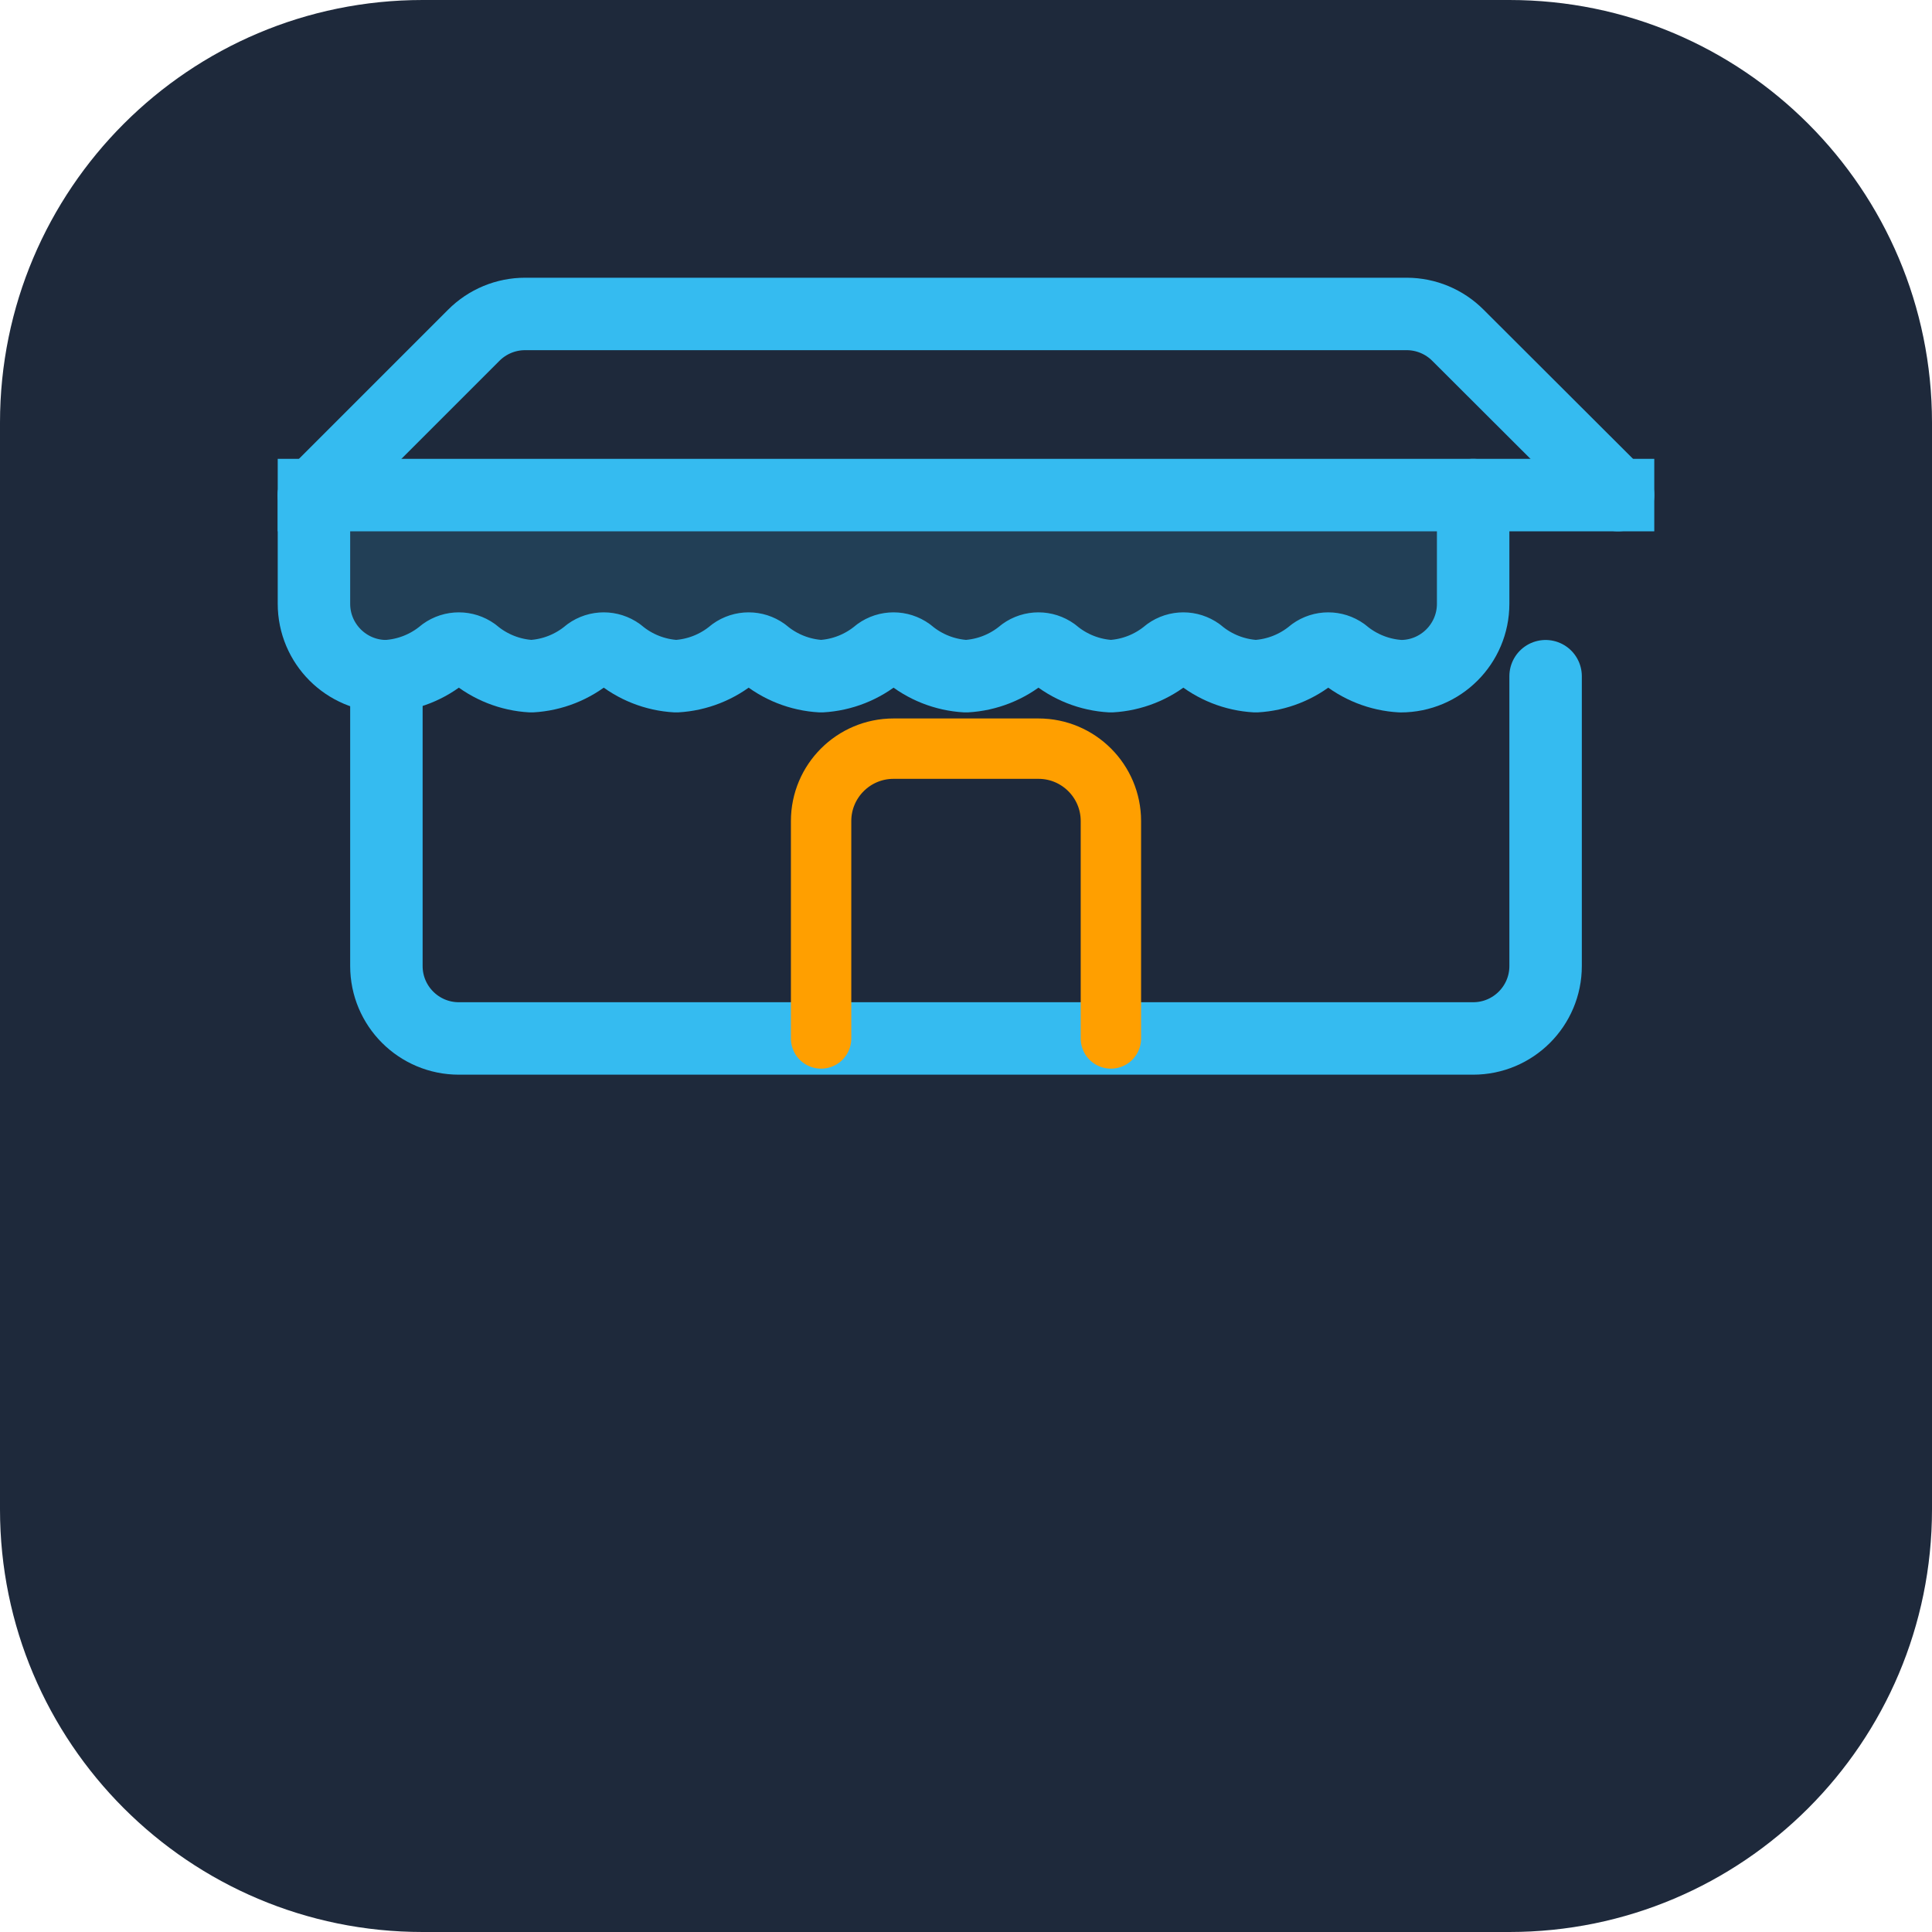
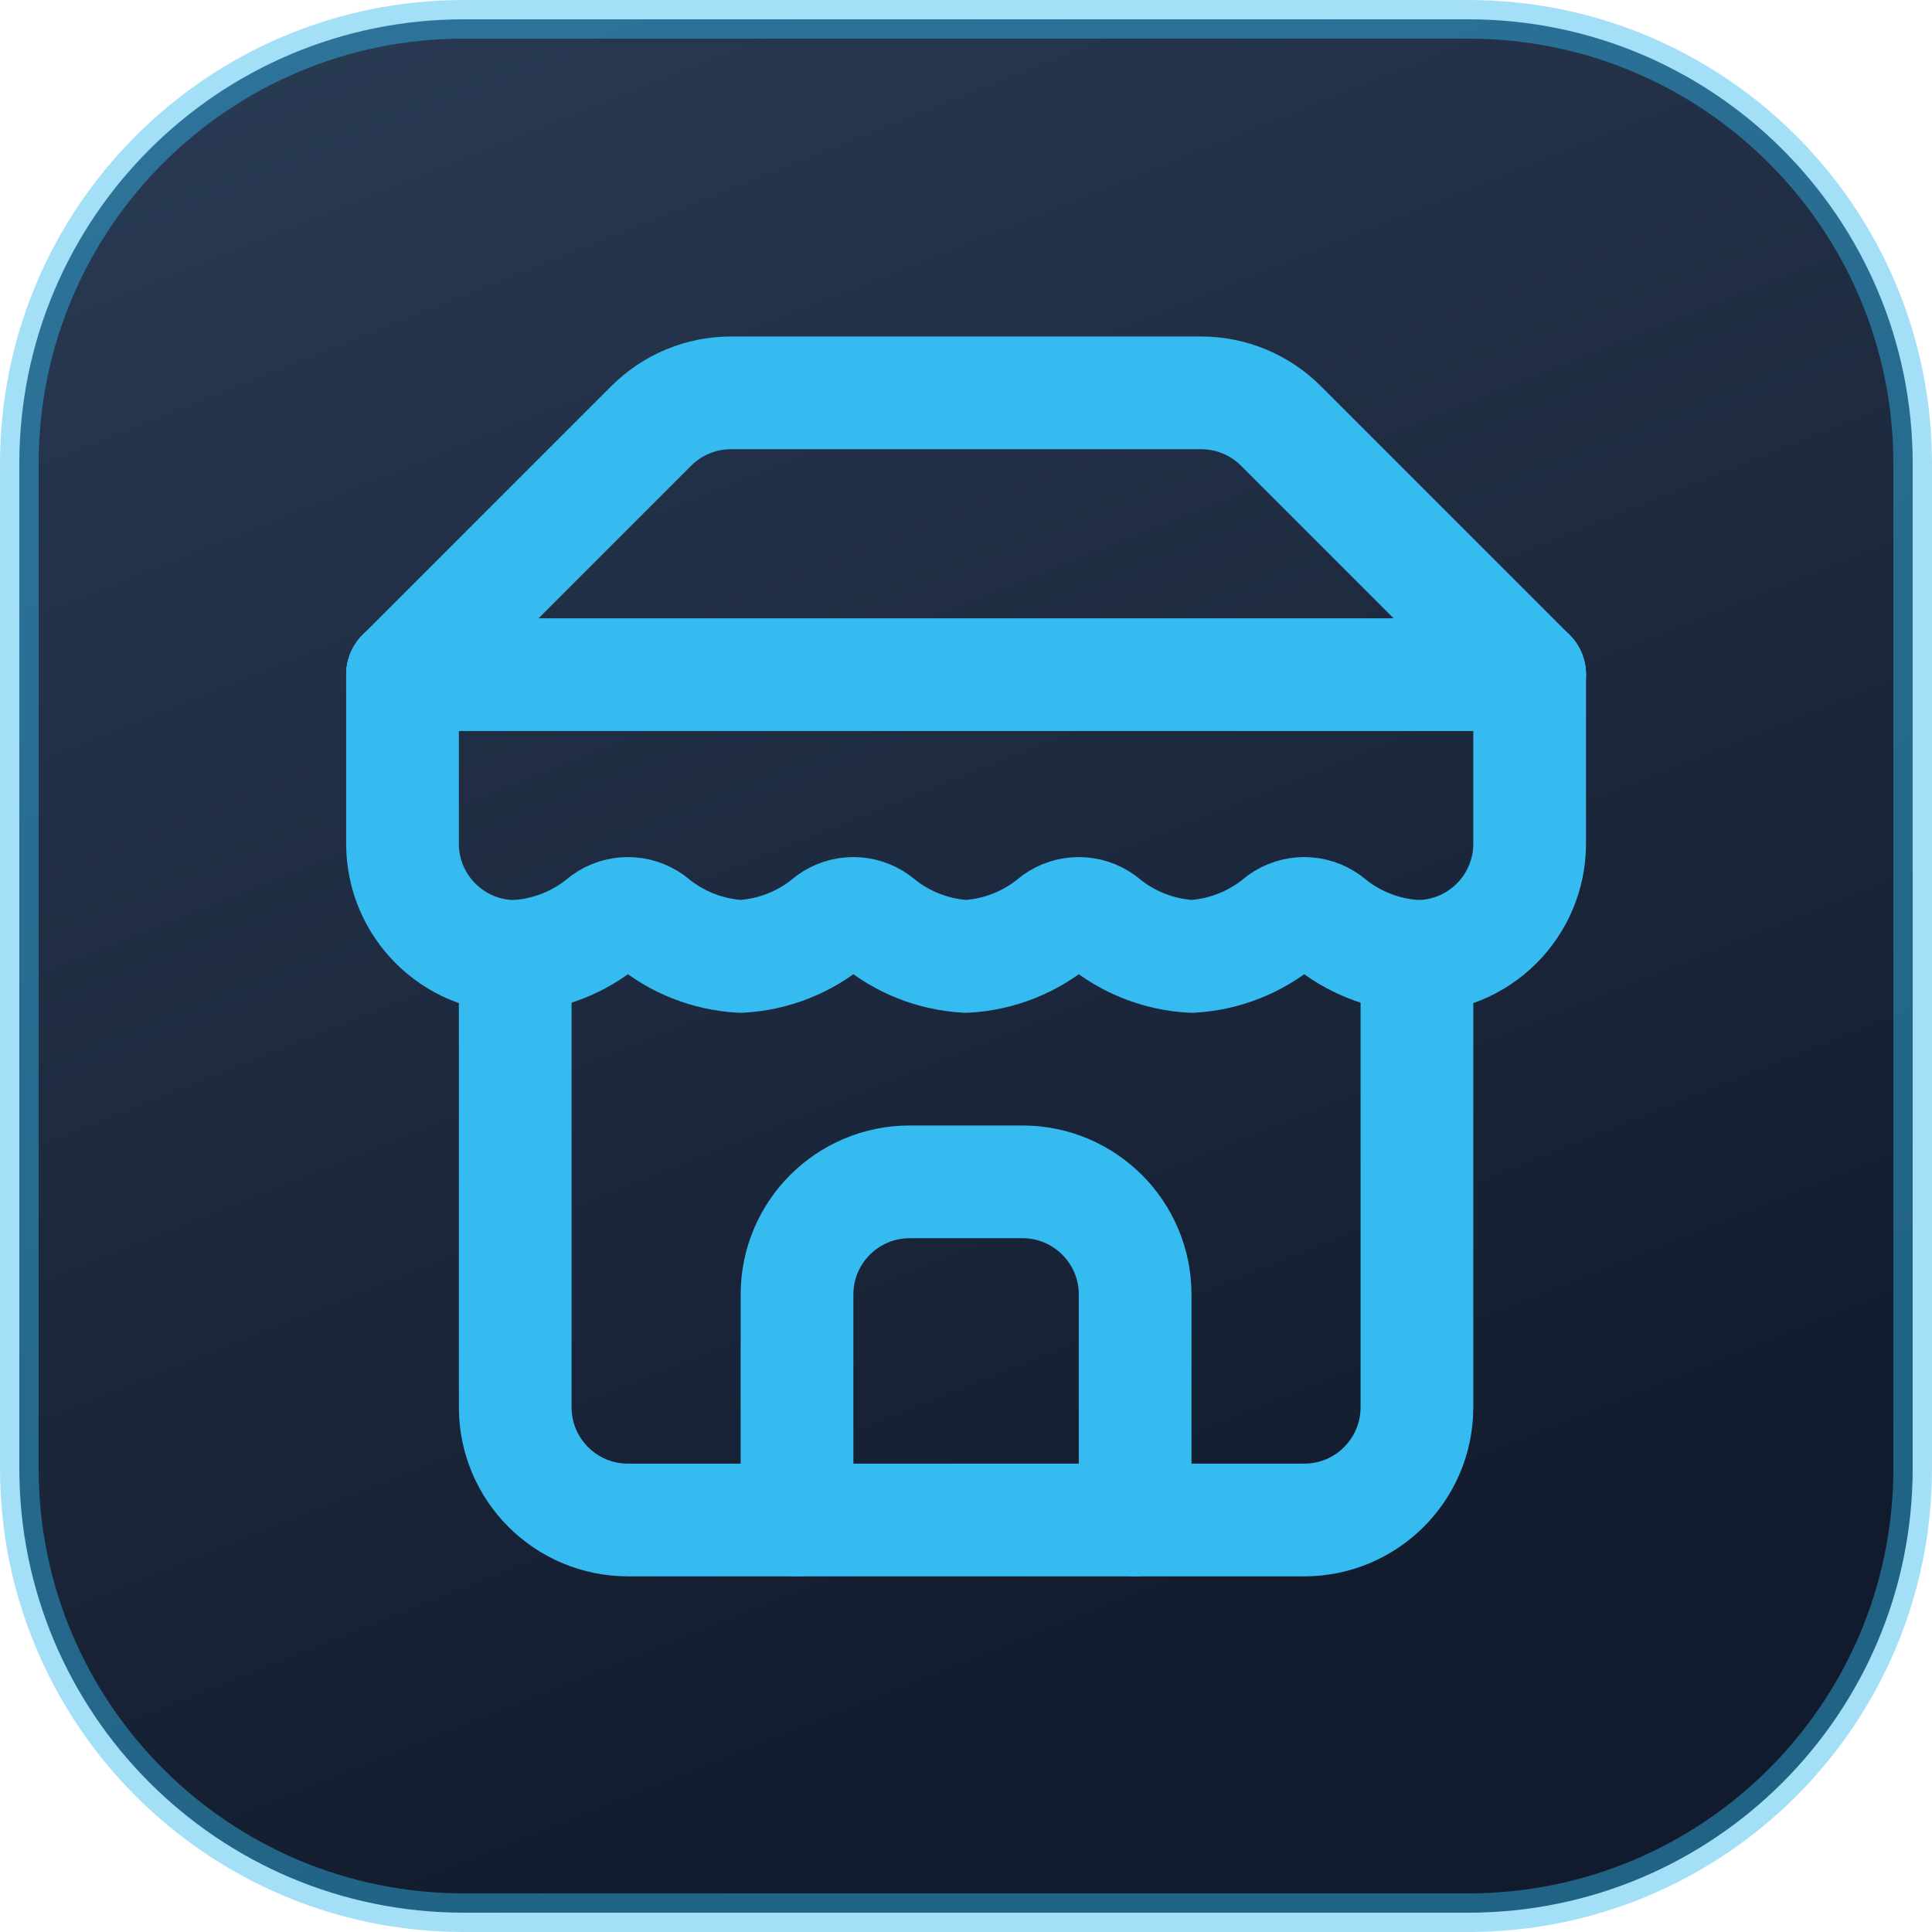
- <svg xmlns="http://www.w3.org/2000/svg" viewBox="0 0 512 512" width="512" height="512">
-   <rect width="512" height="512" rx="112" fill="#1e293b" />
-   <g transform="translate(64, 64) scale(1.6)" stroke-linecap="round" stroke-linejoin="round">
-     <path d="M24 72v48a12 12 0 0 0 12 12h168a12 12 0 0 0 12-12V72" fill="none" stroke="#35bbf0" stroke-width="12" />
-     <path d="M96 132V96a12 12 0 0 1 12-12h24a12 12 0 0 1 12 12v36" fill="none" stroke="#ff9f00" stroke-width="10" />
-     <path d="M12 42l26.46-26.46A12 12 0 0 1 47 12h146a12 12 0 0 1 8.49 3.54L228 42" fill="none" stroke="#35bbf0" stroke-width="12" stroke-miterlimit="10" />
-     <path d="M12 42v18a12 12 0 0 0 12 12h0a16.2 16.2 0 0 0 9.54-3.78 4.2 4.2 0 0 1 4.92 0A16.2 16.2 0 0 0 48 72a16.2 16.2 0 0 0 9.54-3.78 4.2 4.2 0 0 1 4.92 0A16.2 16.2 0 0 0 72 72a16.2 16.2 0 0 0 9.54-3.78 4.2 4.2 0 0 1 4.92 0A16.2 16.2 0 0 0 96 72a16.2 16.2 0 0 0 9.54-3.78 4.2 4.2 0 0 1 4.92 0A16.2 16.2 0 0 0 120 72a16.2 16.2 0 0 0 9.54-3.78 4.2 4.2 0 0 1 4.92 0A16.2 16.2 0 0 0 144 72a16.2 16.2 0 0 0 9.54-3.78 4.2 4.2 0 0 1 4.92 0A16.2 16.2 0 0 0 168 72a16.2 16.2 0 0 0 9.54-3.78 4.2 4.2 0 0 1 4.92 0A16.2 16.2 0 0 0 192 72h0a12 12 0 0 0 12-12V42" fill="#35bbf0" opacity="0.15" />
-     <path d="M12 42v18a12 12 0 0 0 12 12h0a16.2 16.2 0 0 0 9.54-3.78 4.2 4.2 0 0 1 4.92 0A16.2 16.2 0 0 0 48 72a16.2 16.2 0 0 0 9.54-3.78 4.2 4.2 0 0 1 4.92 0A16.2 16.2 0 0 0 72 72a16.2 16.2 0 0 0 9.54-3.78 4.2 4.2 0 0 1 4.92 0A16.2 16.2 0 0 0 96 72a16.2 16.2 0 0 0 9.54-3.78 4.2 4.2 0 0 1 4.92 0A16.2 16.2 0 0 0 120 72a16.2 16.2 0 0 0 9.54-3.78 4.2 4.2 0 0 1 4.92 0A16.2 16.2 0 0 0 144 72a16.2 16.2 0 0 0 9.54-3.78 4.2 4.2 0 0 1 4.92 0A16.2 16.2 0 0 0 168 72a16.2 16.2 0 0 0 9.54-3.78 4.2 4.2 0 0 1 4.92 0A16.2 16.2 0 0 0 192 72h0a12 12 0 0 0 12-12V42" fill="none" stroke="#35bbf0" stroke-width="12" />
-     <path d="M12 42h216" fill="none" stroke="#35bbf0" stroke-width="12" stroke-linecap="square" />
+ <svg xmlns="http://www.w3.org/2000/svg" width="512" height="512" viewBox="0 0 100 100">
+   <defs>
+     <linearGradient id="t" x1="0" y1="0" x2=".4" y2="1">
+       <stop offset="0" stop-color="#2A3B55" />
+       <stop offset="1" stop-color="#121B2D" />
+     </linearGradient>
+   </defs>
+   <rect x="1" y="1" width="98" height="98" rx="23" fill="url(#t)" stroke="#35BBF0" stroke-opacity=".45" stroke-width="2" />
+   <g transform="translate(15 14.5) scale(2.917)" fill="none" stroke="#35BBF0" stroke-width="2" stroke-linecap="round" stroke-linejoin="round">
+     <path d="m2 7 4.41-4.41A2 2 0 0 1 7.83 2h8.34a2 2 0 0 1 1.42.59L22 7" />
+     <path d="M4 12v8a2 2 0 0 0 2 2h12a2 2 0 0 0 2-2v-8" />
+     <path d="M15 22v-4a2 2 0 0 0-2-2h-2a2 2 0 0 0-2 2v4" />
+     <path d="M2 7h20" />
+     <path d="M22 7v3a2 2 0 0 1-2 2a2.7 2.7 0 0 1-1.59-.63.7.7 0 0 0-.82 0A2.7 2.7 0 0 1 16 12a2.7 2.7 0 0 1-1.59-.63.7.7 0 0 0-.82 0A2.7 2.7 0 0 1 12 12a2.7 2.7 0 0 1-1.59-.63.7.7 0 0 0-.82 0A2.7 2.7 0 0 1 8 12a2.7 2.7 0 0 1-1.59-.63.7.7 0 0 0-.82 0A2.7 2.7 0 0 1 4 12a2 2 0 0 1-2-2V7" />
  </g>
</svg>
